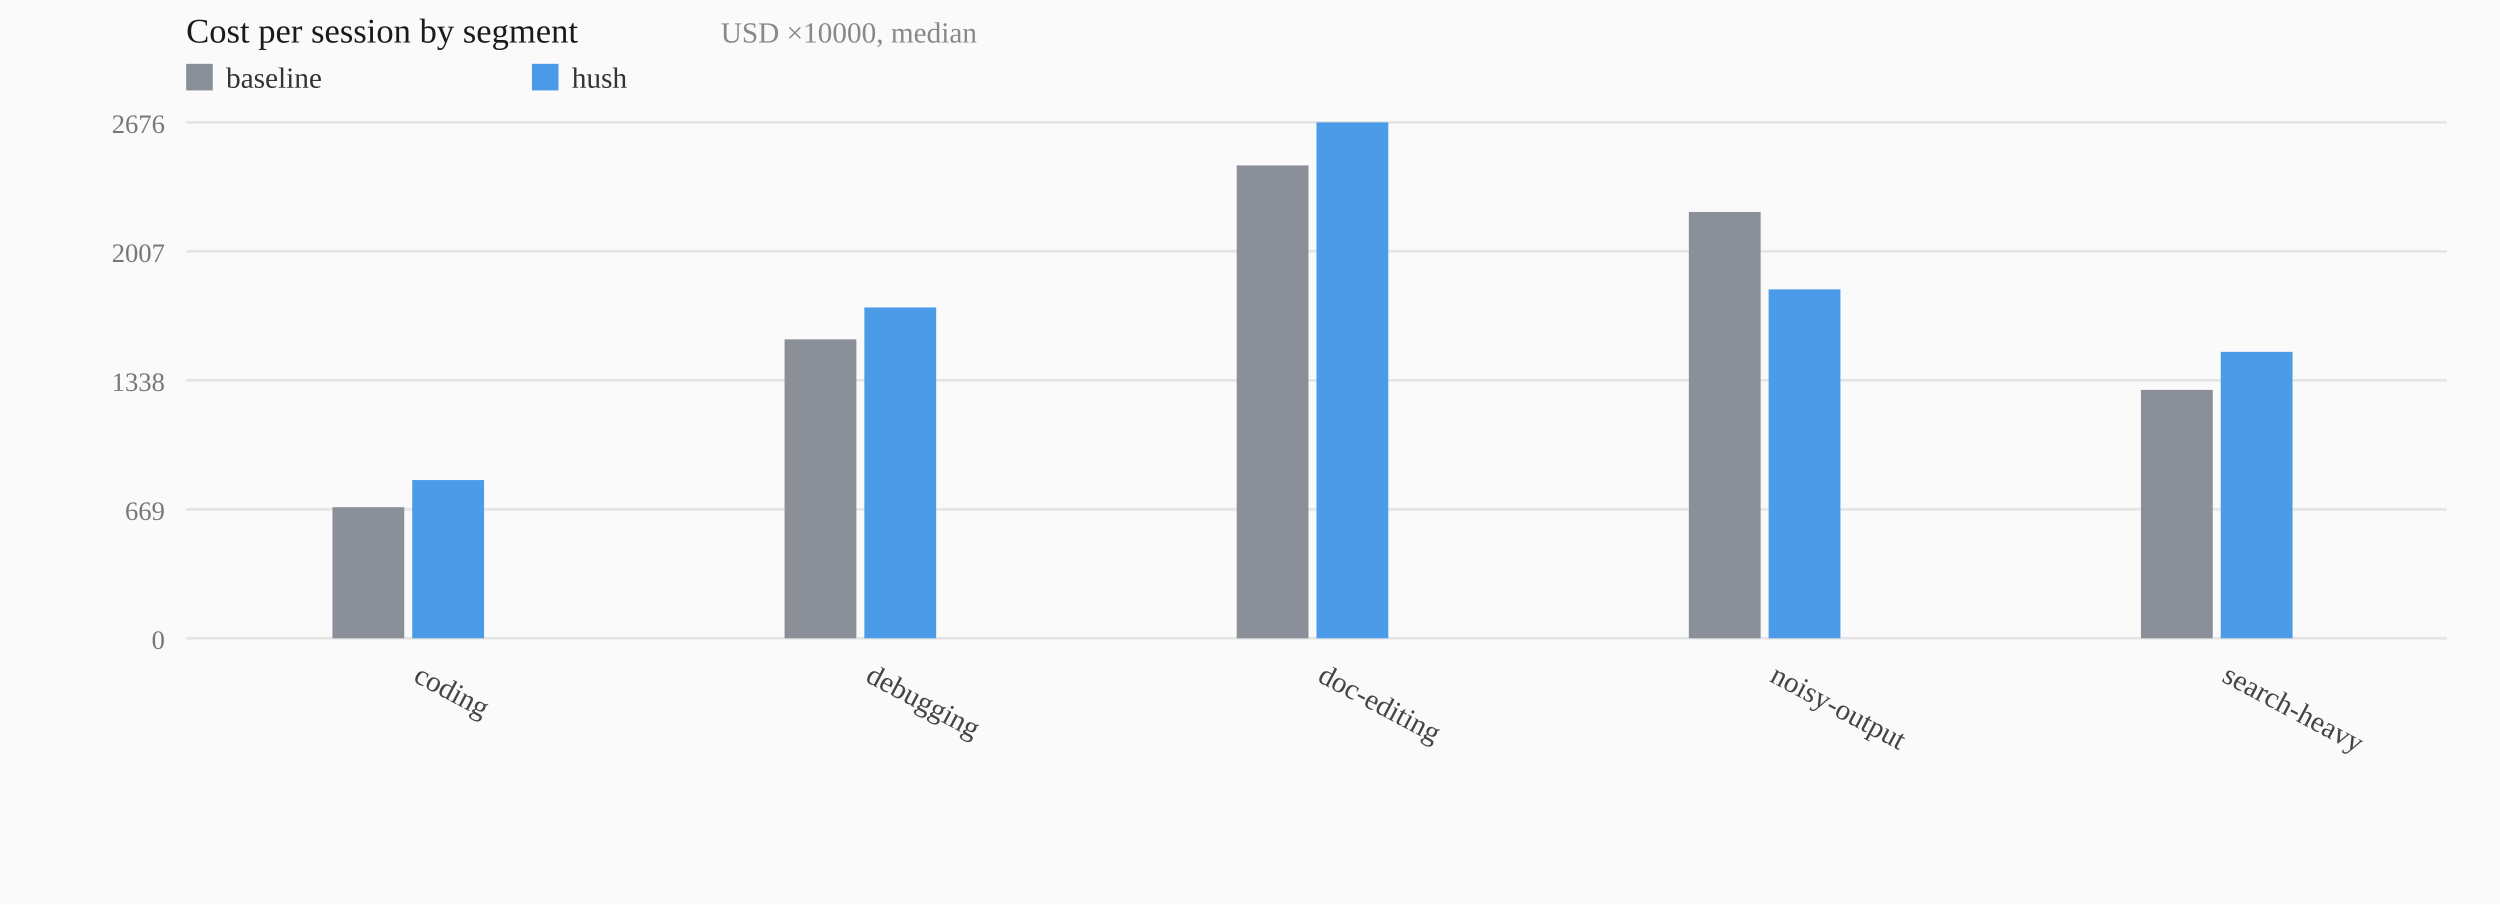
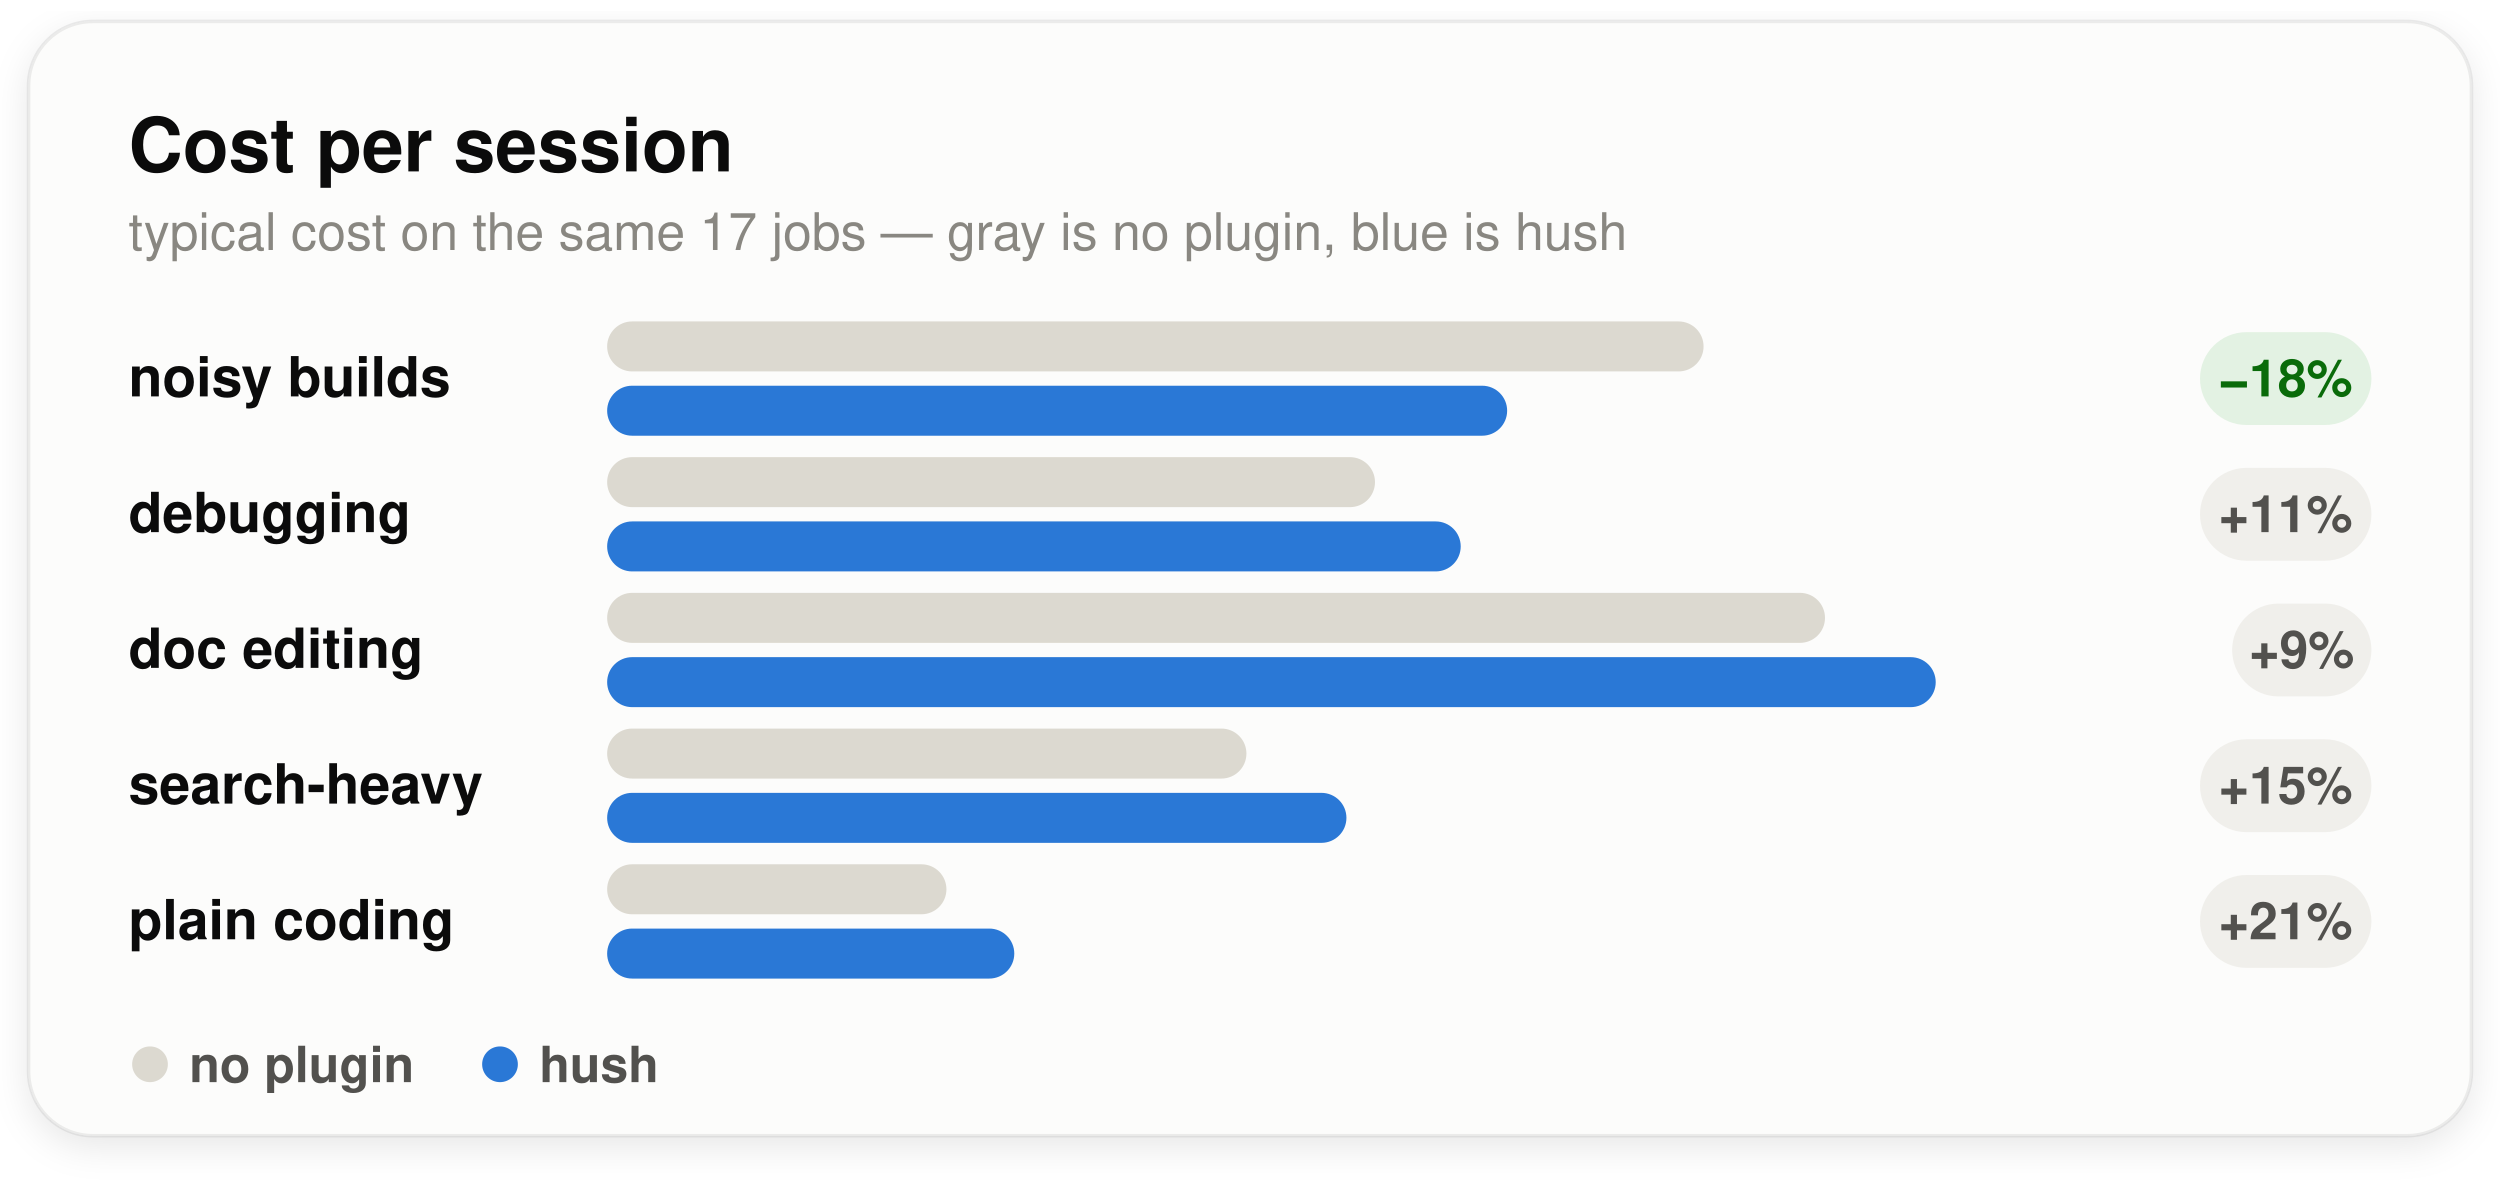
- <svg xmlns="http://www.w3.org/2000/svg" viewBox="0 0 940 340" width="940" height="340" role="img" aria-label="Cost per session by segment (USD ×10000, median)">
-   <rect width="940" height="340" fill="#fafafa" />
-   <text x="70" y="16" font-size="13" fill="#1a1a1a">Cost per session by segment</text>
-   <text x="271" y="16" font-size="11" fill="#888">USD ×10000, median</text>
-   <line x1="70" x2="920" y1="240" y2="240" stroke="#e5e5e5" />
-   <text x="62" y="244" font-size="10" fill="#777" text-anchor="end">0</text>
-   <line x1="70" x2="920" y1="191.5" y2="191.5" stroke="#e5e5e5" />
-   <text x="62" y="195.5" font-size="10" fill="#777" text-anchor="end">669</text>
-   <line x1="70" x2="920" y1="143" y2="143" stroke="#e5e5e5" />
-   <text x="62" y="147" font-size="10" fill="#777" text-anchor="end">1338</text>
-   <line x1="70" x2="920" y1="94.5" y2="94.5" stroke="#e5e5e5" />
-   <text x="62" y="98.5" font-size="10" fill="#777" text-anchor="end">2007</text>
-   <line x1="70" x2="920" y1="46" y2="46" stroke="#e5e5e5" />
-   <text x="62" y="50" font-size="10" fill="#777" text-anchor="end">2676</text>
-   <rect x="125.0" y="190.7" width="27.0" height="49.3" fill="#8a8f98" />
-   <rect x="155.0" y="180.5" width="27.0" height="59.5" fill="#4c9be8" />
-   <rect x="295.0" y="127.6" width="27.0" height="112.4" fill="#8a8f98" />
-   <rect x="325.0" y="115.6" width="27.0" height="124.4" fill="#4c9be8" />
-   <rect x="465.0" y="62.2" width="27.0" height="177.8" fill="#8a8f98" />
-   <rect x="495.0" y="46.0" width="27.0" height="194.0" fill="#4c9be8" />
-   <rect x="635.0" y="79.7" width="27.0" height="160.3" fill="#8a8f98" />
-   <rect x="665.0" y="108.8" width="27.0" height="131.2" fill="#4c9be8" />
-   <rect x="805.0" y="146.6" width="27.0" height="93.4" fill="#8a8f98" />
-   <rect x="835.0" y="132.3" width="27.0" height="107.7" fill="#4c9be8" />
-   <text x="155.0" y="256" transform="rotate(28 155.0 256)" font-size="11" fill="#444" text-anchor="start">coding</text>
-   <text x="325.0" y="256" transform="rotate(28 325.0 256)" font-size="11" fill="#444" text-anchor="start">debugging</text>
-   <text x="495.0" y="256" transform="rotate(28 495.0 256)" font-size="11" fill="#444" text-anchor="start">doc-editing</text>
-   <text x="665.0" y="256" transform="rotate(28 665.0 256)" font-size="11" fill="#444" text-anchor="start">noisy-output</text>
-   <text x="835.0" y="256" transform="rotate(28 835.0 256)" font-size="11" fill="#444" text-anchor="start">search-heavy</text>
-   <rect x="70" y="24" width="10" height="10" fill="#8a8f98" />
-   <text x="85" y="33" font-size="11" fill="#333">baseline</text>
-   <rect x="200" y="24" width="10" height="10" fill="#4c9be8" />
-   <text x="215" y="33" font-size="11" fill="#333">hush</text>
+ <svg xmlns="http://www.w3.org/2000/svg" viewBox="0 0 700 332" font-family="-apple-system,BlinkMacSystemFont,'Segoe UI',Helvetica,Arial,sans-serif" role="img" aria-label="Typical cost per session by kind of work. Noisy builds and logs: no plugin $0.221, hush $0.181, 18% cheaper. Debugging: $0.155 against $0.172. Doc editing: $0.245 against $0.268. Search-heavy: $0.129 against $0.149. Plain coding: $0.068 against $0.082.">
+   <style>.card{fill:#fcfcfb}.card{stroke:rgba(11,11,11,.07)}.ink{fill:#0b0b0b}.ink2{fill:#52514e}.mut{fill:#898781}.bp{fill:#dcd9d0}.cw{fill:#e3f2e3}.cwt{fill:#0a6b0a}.cf{fill:#f0efeb}.cft{fill:#52514e}.ac{fill:#2a78d6}@media(prefers-color-scheme:dark){.card{fill:#161b22}.card{stroke:#30363d}.ink{fill:#e6edf3}.ink2{fill:#b0b8c0}.mut{fill:#9198a1}.bp{fill:#3d3c37}.cw{fill:#17301f}.cwt{fill:#3fb950}.cf{fill:#2b2b29}.cft{fill:#9198a1}.ac{fill:#4c9be8}}</style>
+   <filter id="s" x="-20%" y="-20%" width="140%" height="140%">
+     <feDropShadow dx="0" dy="3" stdDeviation="5" flood-color="#0b0b0b" flood-opacity=".10" />
+   </filter>
+   <rect class="card" x="8" y="6" width="684" height="312" rx="18" filter="url(#s)" />
+   <text class="ink" x="36" y="48" font-size="21" font-weight="800">Cost per session</text>
+   <text class="mut" x="36" y="70" font-size="14.5">typical cost on the same 17 jobs — gray is no plugin, blue is hush</text>
+   <text class="ink" x="36" y="111" font-size="15.5" font-weight="600">noisy builds</text>
+   <rect class="bp" x="170" y="90" width="307" height="14" rx="7" />
+   <rect class="ac" x="170" y="108" width="252" height="14" rx="7" />
+   <rect class="cw" x="616" y="93" width="48" height="26" rx="13" />
+   <text class="cwt" x="640" y="111" font-size="14.5" font-weight="800" text-anchor="middle">−18%</text>
+   <text class="ink" x="36" y="149" font-size="15.5" font-weight="600">debugging</text>
+   <rect class="bp" x="170" y="128" width="215" height="14" rx="7" />
+   <rect class="ac" x="170" y="146" width="239" height="14" rx="7" />
+   <rect class="cf" x="616" y="131" width="48" height="26" rx="13" />
+   <text class="cft" x="640" y="149" font-size="14.5" font-weight="800" text-anchor="middle">+11%</text>
+   <text class="ink" x="36" y="187" font-size="15.5" font-weight="600">doc editing</text>
+   <rect class="bp" x="170" y="166" width="341" height="14" rx="7" />
+   <rect class="ac" x="170" y="184" width="372" height="14" rx="7" />
+   <rect class="cf" x="625" y="169" width="39" height="26" rx="13" />
+   <text class="cft" x="644.5" y="187" font-size="14.5" font-weight="800" text-anchor="middle">+9%</text>
+   <text class="ink" x="36" y="225" font-size="15.5" font-weight="600">search-heavy</text>
+   <rect class="bp" x="170" y="204" width="179" height="14" rx="7" />
+   <rect class="ac" x="170" y="222" width="207" height="14" rx="7" />
+   <rect class="cf" x="616" y="207" width="48" height="26" rx="13" />
+   <text class="cft" x="640" y="225" font-size="14.5" font-weight="800" text-anchor="middle">+15%</text>
+   <text class="ink" x="36" y="263" font-size="15.5" font-weight="600">plain coding</text>
+   <rect class="bp" x="170" y="242" width="95" height="14" rx="7" />
+   <rect class="ac" x="170" y="260" width="114" height="14" rx="7" />
+   <rect class="cf" x="616" y="245" width="48" height="26" rx="13" />
+   <text class="cft" x="640" y="263" font-size="14.5" font-weight="800" text-anchor="middle">+21%</text>
+   <circle class="bp" cx="42" cy="298" r="5" />
+   <text class="ink2" x="53" y="303" font-size="14" font-weight="600">no plugin</text>
+   <circle class="ac" cx="140" cy="298" r="5" />
+   <text class="ink2" x="151" y="303" font-size="14" font-weight="600">hush</text>
</svg>
